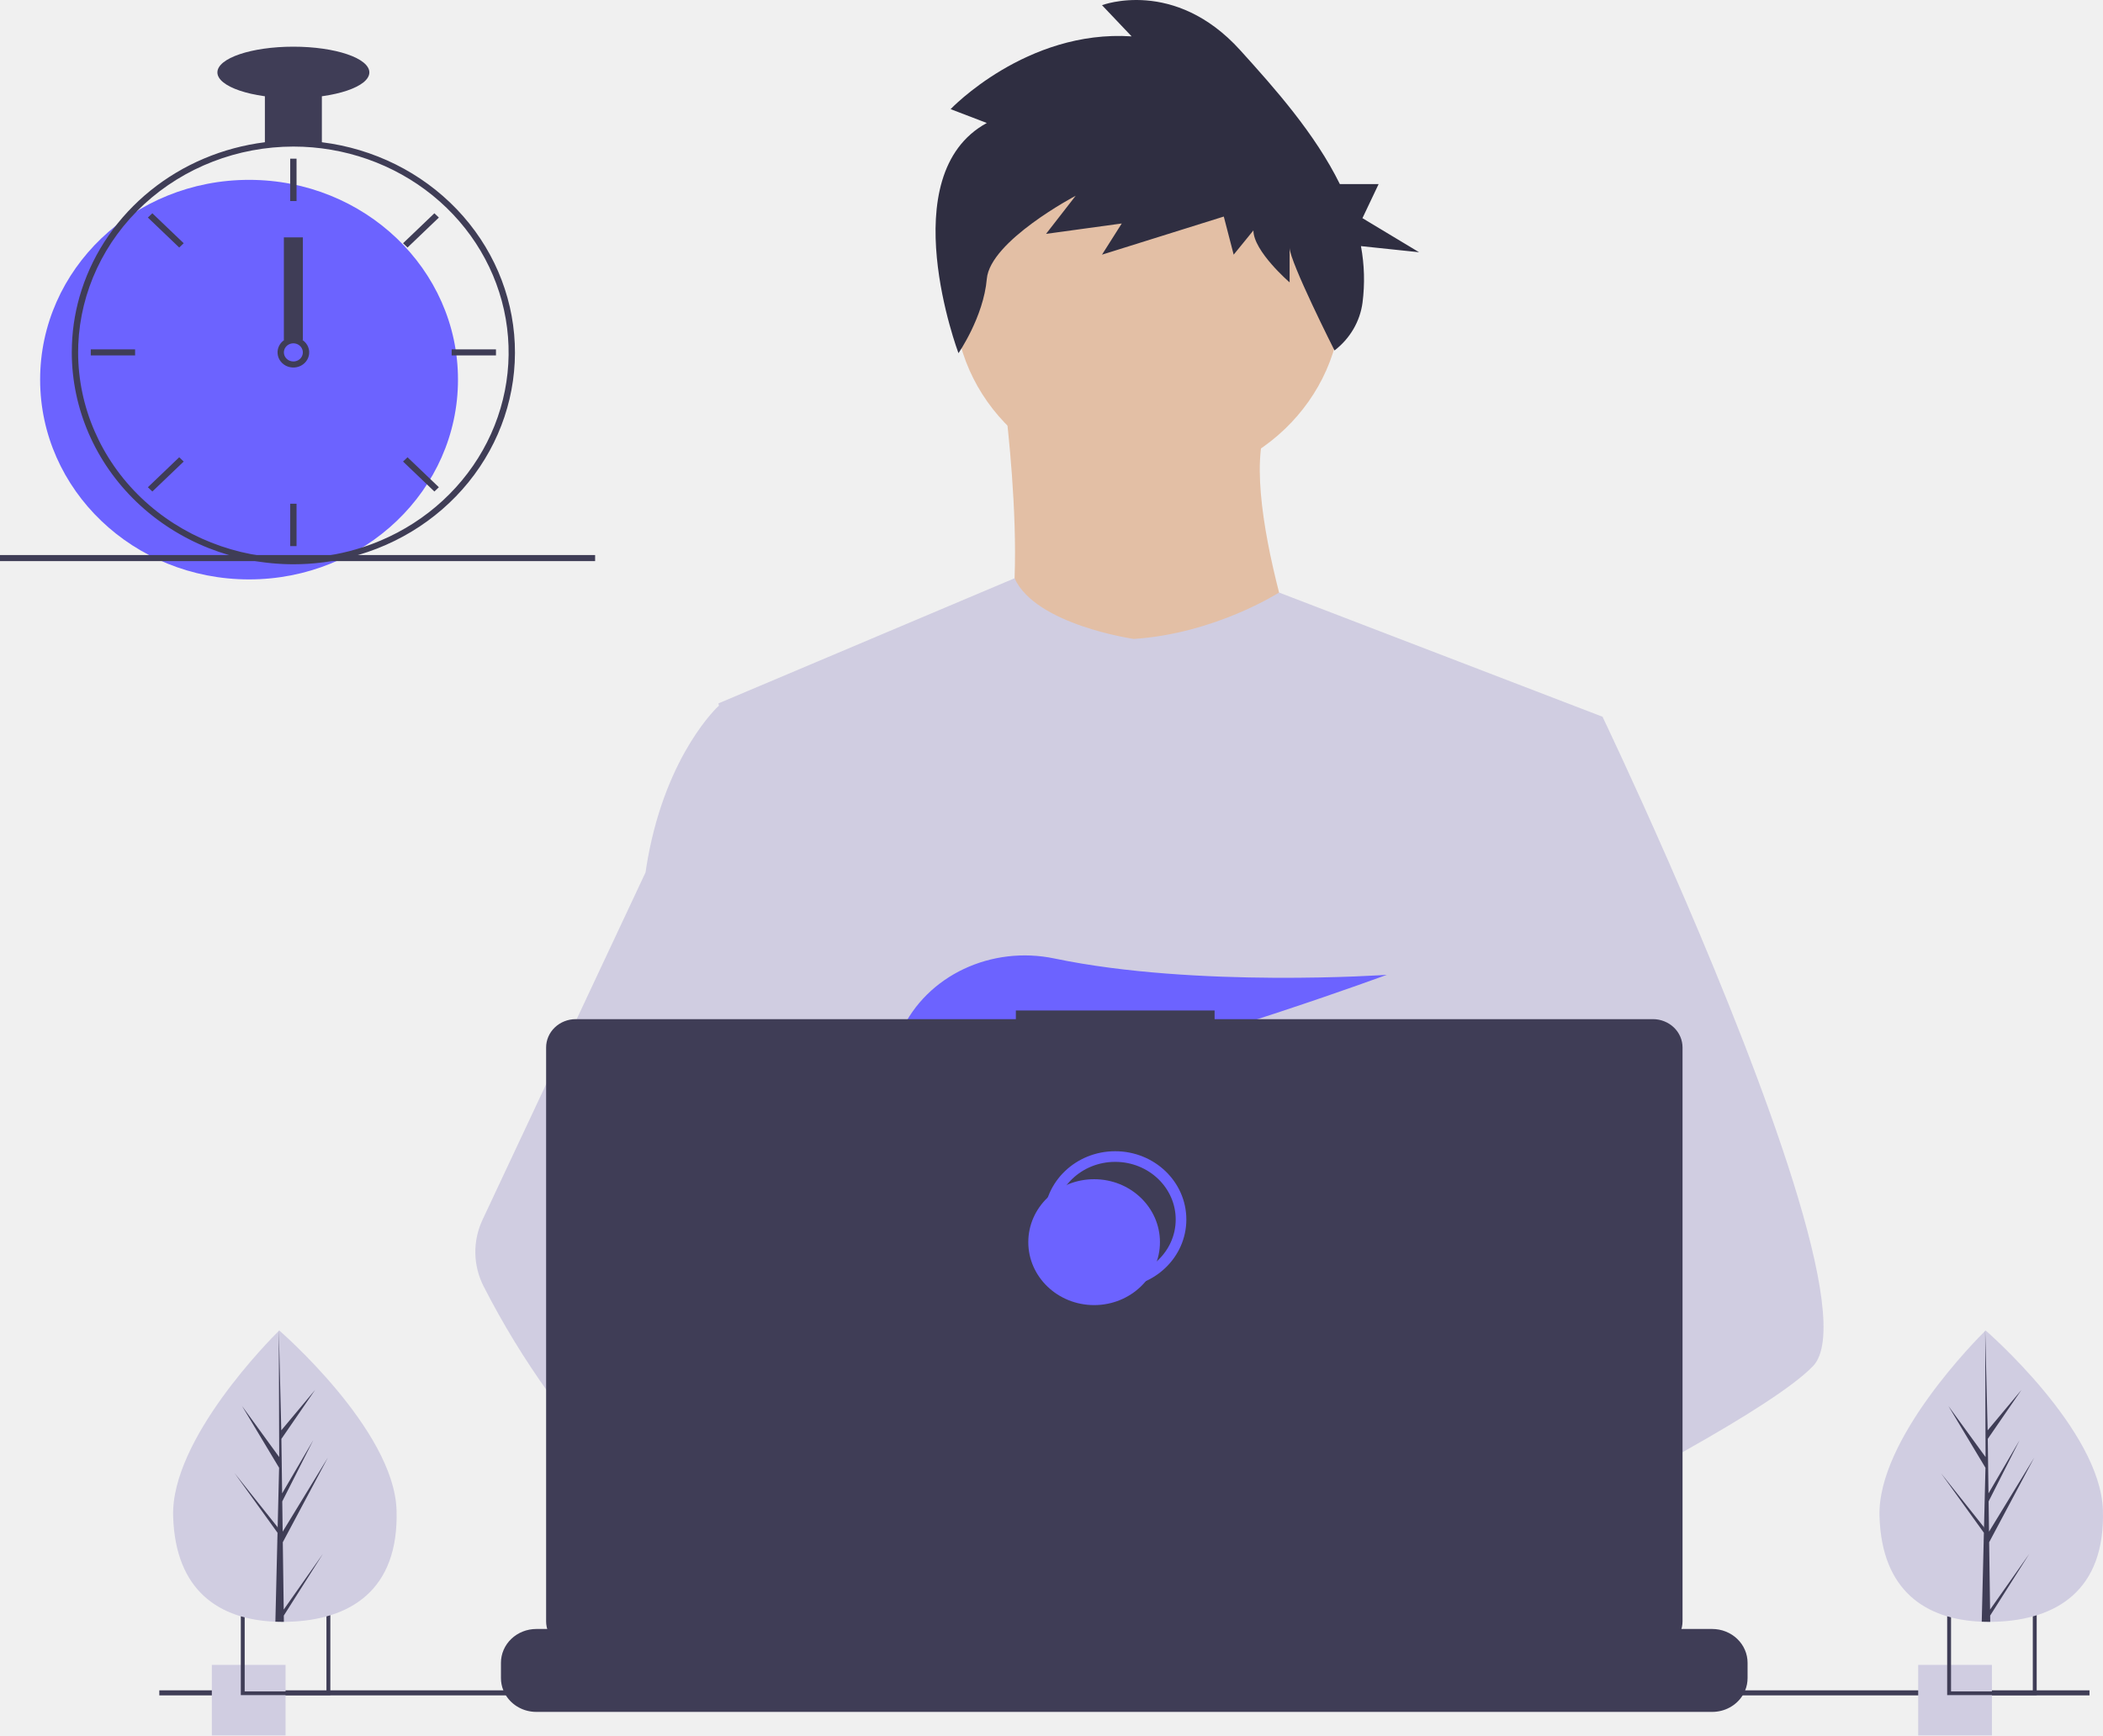
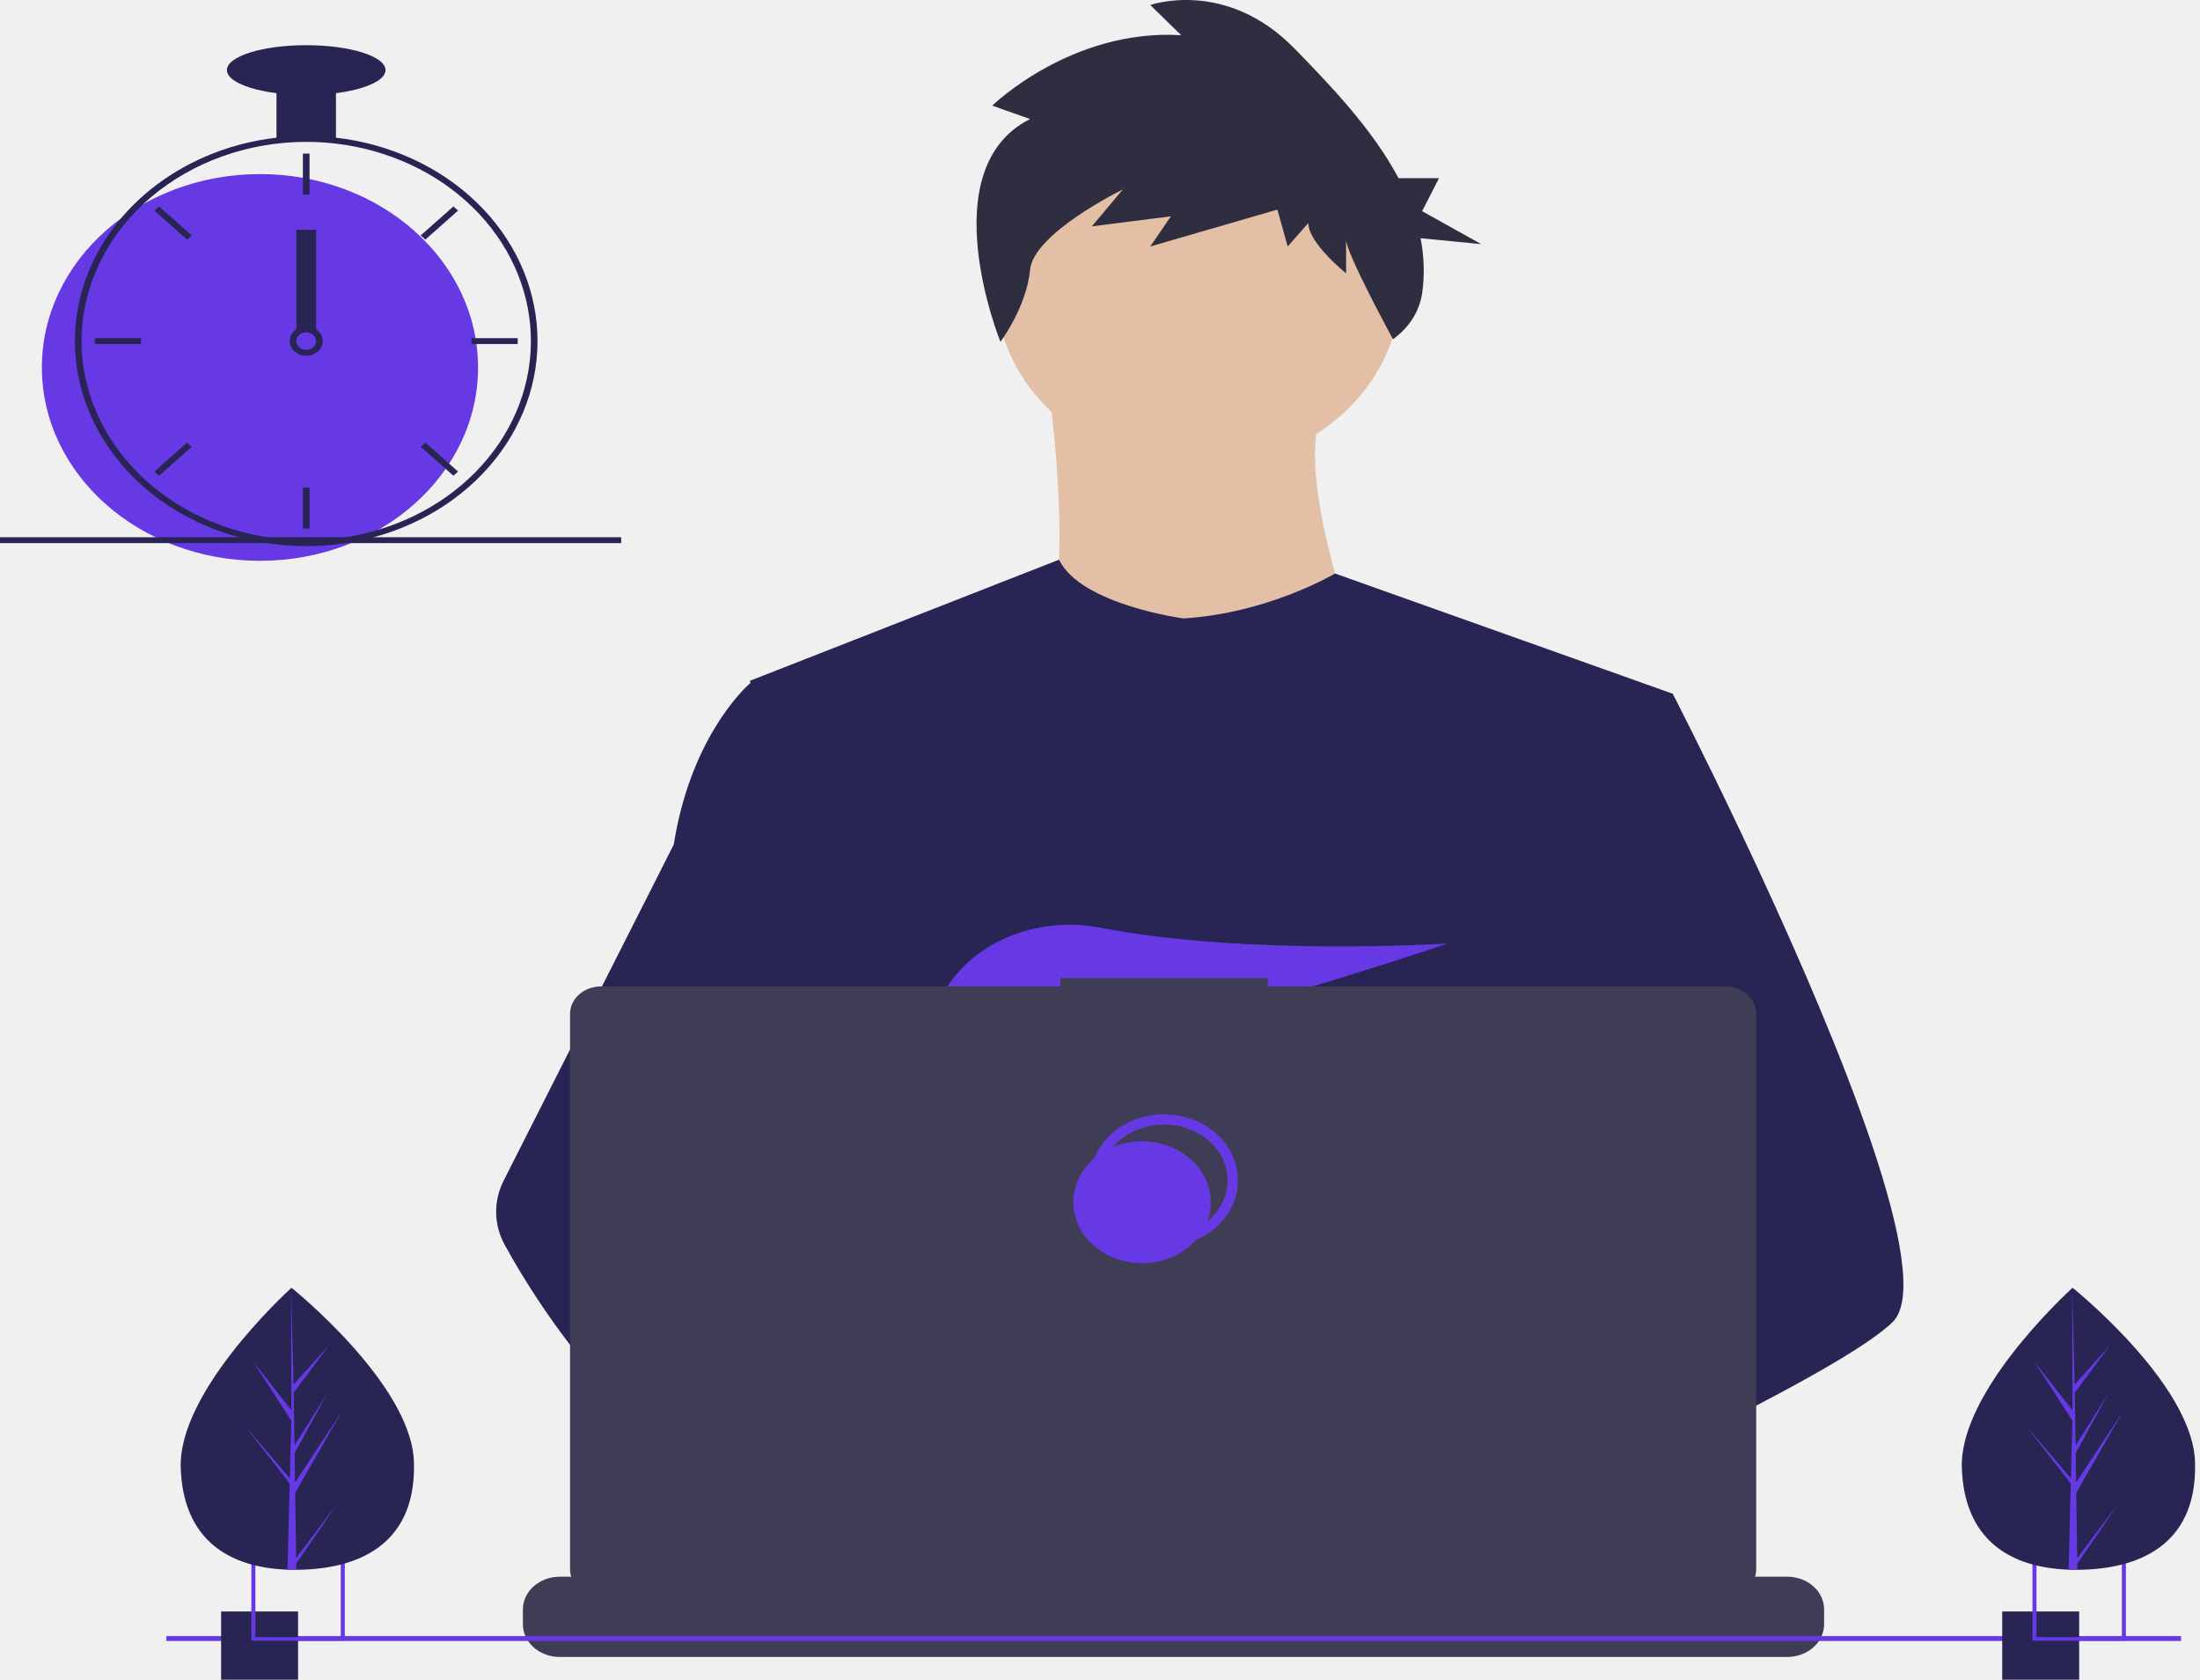
- <svg xmlns="http://www.w3.org/2000/svg" width="395" height="326" viewBox="0 0 395 326" fill="none">
-   <path d="M215.606 90.787C235.693 90.787 251.977 75.215 251.977 56.005C251.977 36.795 235.693 21.223 215.606 21.223C195.519 21.223 179.235 36.795 179.235 56.005C179.235 75.215 195.519 90.787 215.606 90.787Z" fill="#E3BFA5" />
-   <path d="M188.46 73.396C188.46 73.396 195.312 122.797 184.77 128.342C174.228 133.887 247.497 134.391 247.497 134.391C247.497 134.391 231.156 91.544 238.536 78.437L188.46 73.396Z" fill="#E3BFA5" />
-   <path d="M300.998 134.641L294.905 161.176L282.02 217.316L281.635 220.391L277.188 255.984L274.23 279.629L272.247 295.512C260.189 301.439 251.449 305.53 251.449 305.53C251.449 305.53 250.697 301.926 249.486 297.314C241.023 299.741 225.364 303.766 212.094 304.57C216.926 309.721 219.147 314.56 216.135 318.131C207.044 328.896 169.514 306.344 156.387 297.934C156.082 299.948 155.966 301.983 156.041 304.017L145.996 296.629L146.99 279.629L148.667 250.866L150.774 214.795C150.109 213.251 149.552 211.666 149.107 210.051C146.03 199.589 142.296 178.696 139.432 161.176C137.128 147.076 135.397 135.162 135.031 132.626C134.981 132.295 134.956 132.125 134.956 132.125L190.564 108.627C194.516 117.391 212.969 120.026 212.969 120.026C228.257 119.018 240.242 111.308 240.242 111.308L300.998 134.641Z" fill="#D0CDE1" />
-   <path d="M255.668 295.451C255.668 295.451 253.314 296.222 249.486 297.314C241.023 299.741 225.364 303.766 212.094 304.57C200.669 305.27 191.014 303.586 189.248 296.458C188.492 293.393 189.565 290.872 191.904 288.8C198.888 282.609 217.129 280.391 231.596 279.629C235.681 279.416 239.46 279.317 242.606 279.279C247.947 279.213 251.449 279.317 251.449 279.317L251.533 279.629L255.668 295.451Z" fill="#E3BFA5" />
-   <path d="M185.349 23.104L178.549 20.501C178.549 20.501 192.768 5.53 212.551 6.832L206.987 0.974C206.987 0.974 220.588 -4.233 232.952 9.435C239.452 16.621 246.972 25.067 251.66 34.581H258.943L255.904 40.982L266.542 47.382L255.623 46.233C256.273 49.738 256.373 53.316 255.919 56.849C255.451 60.383 253.565 63.605 250.659 65.835C250.659 65.835 242.226 49.14 242.226 46.537V53.046C242.226 53.046 235.425 47.188 235.425 43.282L231.716 47.839L229.861 40.679L206.987 47.839L210.696 41.98L196.477 43.933L202.041 36.773C202.041 36.773 185.967 45.235 185.349 52.395C184.731 59.555 180.026 66.339 180.026 66.339C180.026 66.339 167.421 32.868 185.349 23.104Z" fill="#2F2E41" />
-   <path d="M340.531 256.632C336.827 260.473 327.647 266.257 316.519 272.52C312.379 274.847 307.972 277.245 303.476 279.629C292.748 285.319 281.516 290.957 272.247 295.512C260.189 301.439 251.449 305.53 251.449 305.53C251.449 305.53 250.697 301.926 249.486 297.314C247.863 291.142 245.42 283.162 242.873 279.629C242.784 279.506 242.695 279.393 242.606 279.279C241.864 278.347 241.117 277.803 240.38 277.803L277.188 255.984L293.094 246.552L281.635 220.391L267.261 187.574L275.937 161.176L284.657 134.641H300.998C300.998 134.641 306.409 145.937 313.328 161.687C314.362 164.043 315.43 166.498 316.519 169.033C330.753 202.143 348.499 248.378 340.531 256.632Z" fill="#D0CDE1" />
-   <path d="M216.135 318.131C207.044 328.896 169.514 306.344 156.387 297.934C153.529 296.103 151.827 294.945 151.827 294.945L163.836 279.629L167.639 274.781C167.639 274.781 171.042 276.507 176.072 279.317C176.255 279.421 176.438 279.525 176.626 279.629C180.964 282.065 186.409 285.248 191.904 288.8C199.487 293.705 207.153 299.301 212.094 304.57C216.926 309.721 219.147 314.56 216.135 318.131Z" fill="#E3BFA5" />
-   <path d="M176.072 279.317C174.73 279.312 173.39 279.416 172.066 279.629C160.695 281.497 157.342 291.34 156.387 297.934C156.082 299.948 155.966 301.983 156.041 304.017L145.996 296.629L142.336 293.937C133.527 291 125.678 285.783 118.872 279.629C112.968 274.196 107.672 268.19 103.07 261.707C98.486 255.318 94.399 248.615 90.843 241.652C89.851 239.709 89.317 237.581 89.281 235.419C89.244 233.257 89.705 231.114 90.63 229.141L103.07 202.63L121.251 163.882C121.385 162.96 121.531 162.058 121.691 161.176C125.297 141.405 134.956 132.626 134.956 132.626H142.336L147.272 161.176L153.405 196.647L149.107 210.051L139.175 241.009L148.667 250.866L176.072 279.317Z" fill="#D0CDE1" />
-   <path d="M184.424 196.675L190.733 203.713C193.077 203.286 195.524 202.784 198.045 202.22L196.233 196.675L200.664 201.618C227.371 195.336 260.474 183.123 260.474 183.123C260.474 183.123 224.736 185.629 198.051 180.054C186.245 177.587 174.098 183.184 169.253 193.772C166.437 199.926 166.879 205.258 176.867 205.258C180.241 205.202 183.607 204.9 186.933 204.352L184.424 196.675Z" fill="#6C63FF" />
-   <path d="M328.241 312.36V315.231C328.242 316.019 328.09 316.801 327.791 317.535C327.658 317.862 327.497 318.179 327.311 318.481C326.721 319.427 325.885 320.211 324.883 320.755C323.882 321.299 322.75 321.584 321.598 321.584H100.735C99.583 321.584 98.451 321.299 97.45 320.755C96.448 320.211 95.612 319.427 95.022 318.481C94.836 318.179 94.675 317.862 94.543 317.535C94.244 316.801 94.091 316.019 94.093 315.231V312.36C94.092 311.526 94.264 310.7 94.598 309.929C94.931 309.158 95.421 308.458 96.038 307.868C96.654 307.278 97.387 306.81 98.193 306.491C98.999 306.172 99.863 306.008 100.735 306.008H113.466V304.669C113.466 304.635 113.473 304.6 113.487 304.568C113.501 304.536 113.521 304.507 113.547 304.482C113.573 304.457 113.603 304.438 113.637 304.425C113.671 304.411 113.707 304.405 113.743 304.405H120.385C120.422 304.405 120.458 304.411 120.492 304.425C120.525 304.438 120.556 304.457 120.581 304.482C120.607 304.507 120.628 304.536 120.642 304.568C120.655 304.6 120.663 304.635 120.662 304.669V306.008H124.812V304.669C124.812 304.635 124.819 304.6 124.833 304.568C124.847 304.536 124.867 304.507 124.893 304.482C124.919 304.457 124.949 304.438 124.983 304.425C125.017 304.411 125.053 304.405 125.089 304.405H131.732C131.768 304.405 131.804 304.411 131.838 304.425C131.871 304.438 131.902 304.457 131.928 304.482C131.953 304.507 131.974 304.536 131.988 304.568C132.001 304.6 132.009 304.635 132.009 304.669V306.008H136.163V304.669C136.163 304.635 136.17 304.6 136.184 304.568C136.198 304.536 136.218 304.507 136.244 304.482C136.27 304.457 136.3 304.438 136.334 304.425C136.368 304.411 136.404 304.405 136.44 304.405H143.083C143.119 304.405 143.155 304.411 143.189 304.425C143.222 304.438 143.253 304.457 143.279 304.482C143.304 304.507 143.325 304.536 143.339 304.568C143.353 304.6 143.36 304.635 143.36 304.669V306.008H147.509V304.669C147.509 304.635 147.516 304.6 147.53 304.568C147.544 304.536 147.565 304.507 147.59 304.482C147.616 304.457 147.647 304.438 147.68 304.425C147.714 304.411 147.75 304.405 147.786 304.405H154.429C154.465 304.405 154.501 304.411 154.535 304.425C154.568 304.438 154.599 304.457 154.625 304.482C154.65 304.507 154.671 304.536 154.685 304.568C154.699 304.6 154.706 304.635 154.706 304.669V306.008H158.855V304.669C158.855 304.635 158.862 304.6 158.876 304.568C158.89 304.536 158.911 304.507 158.936 304.482C158.962 304.457 158.993 304.438 159.026 304.425C159.06 304.411 159.096 304.405 159.132 304.405H165.775C165.811 304.405 165.847 304.411 165.881 304.425C165.914 304.438 165.945 304.457 165.971 304.482C165.996 304.507 166.017 304.536 166.031 304.568C166.045 304.6 166.052 304.635 166.052 304.669V306.008H170.206V304.669C170.206 304.635 170.213 304.6 170.227 304.568C170.241 304.536 170.262 304.507 170.287 304.482C170.313 304.457 170.344 304.438 170.377 304.425C170.411 304.411 170.447 304.405 170.483 304.405H177.126C177.162 304.405 177.198 304.411 177.232 304.425C177.266 304.438 177.296 304.457 177.322 304.482C177.348 304.507 177.368 304.536 177.382 304.568C177.396 304.6 177.403 304.635 177.403 304.669V306.008H181.552V304.669C181.552 304.635 181.56 304.6 181.573 304.568C181.587 304.536 181.608 304.507 181.633 304.482C181.659 304.457 181.69 304.438 181.723 304.425C181.757 304.411 181.793 304.405 181.829 304.405H233.861C233.898 304.405 233.934 304.411 233.967 304.425C234.001 304.438 234.032 304.457 234.057 304.482C234.083 304.507 234.103 304.536 234.117 304.568C234.131 304.6 234.138 304.635 234.138 304.669V306.008H238.293V304.669C238.293 304.635 238.3 304.6 238.314 304.568C238.328 304.536 238.348 304.507 238.374 304.482C238.4 304.457 238.43 304.438 238.464 304.425C238.497 304.411 238.533 304.405 238.57 304.405H245.212C245.286 304.405 245.356 304.433 245.407 304.483C245.459 304.532 245.489 304.599 245.489 304.669V306.008H249.639V304.669C249.639 304.635 249.646 304.6 249.66 304.568C249.674 304.536 249.694 304.507 249.72 304.482C249.746 304.457 249.776 304.438 249.81 304.425C249.844 304.411 249.88 304.405 249.916 304.405H256.558C256.595 304.405 256.631 304.411 256.664 304.425C256.698 304.438 256.729 304.457 256.754 304.482C256.78 304.507 256.801 304.536 256.814 304.568C256.828 304.6 256.835 304.635 256.835 304.669V306.008H260.985V304.669C260.985 304.635 260.992 304.6 261.006 304.568C261.02 304.536 261.04 304.507 261.066 304.482C261.092 304.457 261.122 304.438 261.156 304.425C261.19 304.411 261.226 304.405 261.262 304.405H267.905C267.941 304.405 267.977 304.411 268.011 304.425C268.044 304.438 268.075 304.457 268.101 304.482C268.126 304.507 268.147 304.536 268.161 304.568C268.174 304.6 268.182 304.635 268.182 304.669V306.008H272.336V304.669C272.336 304.635 272.343 304.6 272.357 304.568C272.371 304.536 272.391 304.507 272.417 304.482C272.443 304.457 272.473 304.438 272.507 304.425C272.541 304.411 272.577 304.405 272.613 304.405H279.256C279.328 304.405 279.398 304.434 279.449 304.483C279.5 304.533 279.528 304.6 279.528 304.669V306.008H283.682V304.669C283.682 304.635 283.689 304.6 283.703 304.568C283.717 304.536 283.737 304.507 283.763 304.482C283.789 304.457 283.82 304.438 283.853 304.425C283.887 304.411 283.923 304.405 283.959 304.405H290.602C290.638 304.405 290.674 304.411 290.708 304.425C290.741 304.438 290.772 304.457 290.798 304.482C290.823 304.507 290.844 304.536 290.858 304.568C290.872 304.6 290.879 304.635 290.879 304.669V306.008H295.028V304.669C295.028 304.635 295.035 304.6 295.049 304.568C295.063 304.536 295.084 304.507 295.109 304.482C295.135 304.457 295.166 304.438 295.199 304.425C295.233 304.411 295.269 304.405 295.305 304.405H301.948C301.984 304.405 302.02 304.411 302.054 304.425C302.087 304.438 302.118 304.457 302.144 304.482C302.169 304.507 302.19 304.536 302.204 304.568C302.218 304.6 302.225 304.635 302.225 304.669V306.008H321.598C322.471 306.008 323.334 306.172 324.14 306.491C324.946 306.81 325.679 307.278 326.296 307.868C326.912 308.458 327.402 309.158 327.735 309.929C328.069 310.7 328.241 311.526 328.241 312.36Z" fill="#3F3D56" />
-   <path d="M392.464 317.535H29.923V318.481H392.464V317.535Z" fill="#3F3D56" />
-   <path d="M310.457 191.449H228.134V189.826H190.806V191.449H108.144C106.668 191.449 105.251 192.01 104.207 193.008C103.163 194.007 102.576 195.361 102.576 196.774V304.575C102.576 305.988 103.163 307.342 104.207 308.341C105.251 309.339 106.668 309.901 108.144 309.901H310.457C311.934 309.901 313.35 309.339 314.394 308.341C315.439 307.342 316.025 305.988 316.025 304.575V196.774C316.025 196.075 315.881 195.382 315.602 194.736C315.322 194.09 314.912 193.503 314.394 193.008C313.877 192.514 313.263 192.122 312.588 191.854C311.912 191.586 311.188 191.449 310.457 191.449Z" fill="#3F3D56" />
-   <path d="M209.463 240.91C216.292 240.91 221.828 235.615 221.828 229.085C221.828 222.554 216.292 217.26 209.463 217.26C202.634 217.26 197.098 222.554 197.098 229.085C197.098 235.615 202.634 240.91 209.463 240.91Z" stroke="#6C63FF" stroke-width="2" stroke-miterlimit="10" />
-   <path d="M205.506 245.167C212.335 245.167 217.871 239.872 217.871 233.342C217.871 226.811 212.335 221.517 205.506 221.517C198.677 221.517 193.141 226.811 193.141 233.342C193.141 239.872 198.677 245.167 205.506 245.167Z" fill="#6C63FF" />
-   <path d="M53.637 312.756H39.788V326H53.637V312.756Z" fill="#D0CDE1" />
-   <path d="M45.231 302.35V318.432H62.047V302.35H45.231ZM61.315 317.732H45.958V303.05H61.315V317.732Z" fill="#3F3D56" />
-   <path d="M374.137 312.756H360.289V326H374.137V312.756Z" fill="#D0CDE1" />
-   <path d="M365.731 302.35V318.432H382.547V302.35H365.731ZM381.815 317.732H366.458V303.05H381.815V317.732Z" fill="#3F3D56" />
-   <path d="M46.779 108.843C68.452 108.843 86.021 92.041 86.021 71.315C86.021 50.589 68.452 33.787 46.779 33.787C25.107 33.787 7.538 50.589 7.538 71.315C7.538 92.041 25.107 108.843 46.779 108.843Z" fill="#6C63FF" />
-   <path d="M60.454 26.72C56.901 26.287 53.305 26.287 49.752 26.72C41.836 27.713 34.385 30.858 28.282 35.781C22.179 40.703 17.68 47.196 15.32 54.49C14.247 57.814 13.639 61.26 13.513 64.736C13.495 65.22 13.483 65.709 13.483 66.198C13.494 76.751 17.883 86.868 25.686 94.33C33.489 101.792 44.068 105.989 55.103 106C55.989 106 56.875 105.971 57.749 105.92C59.801 105.797 61.84 105.527 63.849 105.113C73.445 103.139 82.004 97.986 88.012 90.564C94.021 83.141 97.094 73.927 96.688 64.548C96.281 55.17 92.422 46.23 85.793 39.308C79.163 32.386 70.188 27.927 60.454 26.72H60.454ZM68.13 102.804H68.124C64.772 103.898 61.283 104.562 57.749 104.777C56.875 104.834 55.989 104.863 55.103 104.863C44.384 104.85 34.108 100.772 26.529 93.524C18.949 86.276 14.685 76.448 14.672 66.198C14.672 65.709 14.684 65.22 14.702 64.736C15.111 54.746 19.544 45.295 27.075 38.361C34.605 31.426 44.649 27.546 55.103 27.533C64.682 27.533 73.949 30.786 81.254 36.711C88.559 42.636 93.427 50.849 94.991 59.886C96.555 68.923 94.714 78.198 89.794 86.058C84.875 93.918 77.198 99.853 68.13 102.804H68.13Z" fill="#3F3D56" />
-   <path d="M55.698 29.807H54.509V37.767H55.698V29.807Z" fill="#3F3D56" />
-   <path d="M28.616 40.064L27.776 40.868L33.661 46.497L34.502 45.693L28.616 40.064Z" fill="#3F3D56" />
-   <path d="M17.051 65.629V66.766H25.375V65.629H17.051Z" fill="#3F3D56" />
-   <path d="M27.776 91.528L28.616 92.332L34.502 86.703L33.661 85.899L27.776 91.528Z" fill="#3F3D56" />
-   <path d="M75.704 45.693L76.545 46.497L82.431 40.868L81.59 40.064L75.704 45.693Z" fill="#3F3D56" />
-   <path d="M84.832 65.629V66.766H93.156V65.629H84.832Z" fill="#3F3D56" />
-   <path d="M76.545 85.899L75.704 86.703L81.59 92.332L82.431 91.528L76.545 85.899Z" fill="#3F3D56" />
-   <path d="M55.698 94.628H54.509V102.588H55.698V94.628Z" fill="#3F3D56" />
-   <path d="M56.887 63.923C56.372 63.554 55.746 63.355 55.103 63.355C54.46 63.355 53.834 63.554 53.319 63.923C52.967 64.179 52.677 64.505 52.469 64.879C52.206 65.359 52.092 65.902 52.141 66.443C52.19 66.984 52.4 67.5 52.746 67.93C53.092 68.361 53.559 68.688 54.093 68.872C54.627 69.056 55.205 69.091 55.759 68.971C56.312 68.851 56.819 68.582 57.218 68.196C57.617 67.81 57.892 67.323 58.01 66.792C58.129 66.261 58.086 65.709 57.887 65.201C57.688 64.692 57.341 64.249 56.887 63.923H56.887ZM55.103 67.903C54.63 67.902 54.178 67.722 53.843 67.402C53.509 67.083 53.321 66.65 53.319 66.198C53.322 65.853 53.431 65.516 53.635 65.231C53.809 64.99 54.045 64.796 54.321 64.667C54.596 64.539 54.902 64.481 55.208 64.498C55.514 64.516 55.81 64.609 56.068 64.768C56.325 64.927 56.536 65.147 56.678 65.406C56.821 65.666 56.891 65.957 56.882 66.25C56.873 66.543 56.785 66.829 56.627 67.08C56.468 67.331 56.245 67.538 55.978 67.683C55.711 67.827 55.41 67.903 55.103 67.903V67.903Z" fill="#3F3D56" />
-   <path d="M60.454 16.729H49.752V26.964H60.454V16.729Z" fill="#3F3D56" />
-   <path d="M55.103 18.435C62.984 18.435 69.373 16.271 69.373 13.602C69.373 10.933 62.984 8.769 55.103 8.769C47.222 8.769 40.834 10.933 40.834 13.602C40.834 16.271 47.222 18.435 55.103 18.435Z" fill="#3F3D56" />
-   <path d="M56.887 44.591H53.319V63.923H56.887V44.591Z" fill="#3F3D56" />
-   <path d="M111.779 104.267H0V105.405H111.779V104.267Z" fill="#3F3D56" />
-   <path d="M74.483 283.682C74.945 298.794 65.712 304.332 54.124 304.656C53.855 304.663 53.587 304.668 53.32 304.67C52.783 304.674 52.251 304.665 51.724 304.644C41.244 304.228 32.949 298.908 32.52 284.854C32.075 270.309 50.953 251.411 52.369 250.014L52.372 250.012C52.425 249.959 52.453 249.932 52.453 249.932C52.453 249.932 74.022 268.571 74.483 283.682Z" fill="#D0CDE1" />
-   <path d="M53.29 302.366L60.651 291.897L53.305 303.492L53.32 304.67C52.783 304.674 52.251 304.665 51.724 304.644L52.089 289.502L52.079 289.386L52.092 289.363L52.127 287.932L44.066 276.74L52.118 286.861L52.146 287.164L52.422 275.724L45.46 264.12L52.442 273.714L52.369 250.014L52.369 249.935L52.372 250.012L52.834 268.692L59.179 261.104L52.855 270.301L52.993 280.534L58.832 270.547L53.015 282.038L53.092 287.728L61.583 273.816L53.117 289.713L53.29 302.366Z" fill="#3F3D56" />
-   <path d="M394.983 283.682C395.445 298.794 386.212 304.332 374.624 304.656C374.355 304.663 374.087 304.668 373.82 304.67C373.283 304.674 372.751 304.665 372.224 304.644C361.744 304.228 353.449 298.908 353.02 284.854C352.575 270.309 371.453 251.411 372.869 250.014L372.872 250.012C372.925 249.959 372.953 249.932 372.953 249.932C372.953 249.932 394.522 268.571 394.983 283.682Z" fill="#D0CDE1" />
-   <path d="M373.79 302.366L381.151 291.897L373.805 303.492L373.82 304.67C373.283 304.674 372.751 304.665 372.224 304.644L372.589 289.502L372.579 289.386L372.592 289.363L372.627 287.932L364.566 276.74L372.618 286.861L372.646 287.164L372.922 275.724L365.96 264.12L372.942 273.714L372.869 250.014L372.869 249.935L372.872 250.012L373.334 268.692L379.679 261.104L373.355 270.301L373.493 280.534L379.332 270.547L373.515 282.038L373.592 287.728L382.083 273.816L373.617 289.713L373.79 302.366Z" fill="#3F3D56" />
+ <svg xmlns="http://www.w3.org/2000/svg" width="427" height="326" viewBox="0 0 427 326" fill="none">
+   <g clip-path="url(#clip0)">
+     <path d="M232.555 90.787C254.221 90.787 271.785 75.215 271.785 56.005C271.785 36.795 254.221 21.223 232.555 21.223C210.889 21.223 193.325 36.795 193.325 56.005C193.325 75.215 210.889 90.787 232.555 90.787Z" fill="#E3BFA5" />
+     <path d="M203.275 73.396C203.275 73.396 210.666 122.797 199.295 128.342C187.924 133.887 266.953 134.391 266.953 134.391C266.953 134.391 249.327 91.544 257.287 78.437L203.275 73.396Z" fill="#E3BFA5" />
+     <path d="M324.66 134.641L318.087 161.176L304.19 217.316L303.774 220.391L298.978 255.984L295.788 279.629L293.649 295.512C280.642 301.439 271.216 305.53 271.216 305.53C271.216 305.53 270.405 301.926 269.098 297.314C259.97 299.741 243.08 303.766 228.767 304.57C233.979 309.721 236.374 314.56 233.125 318.131C223.32 328.896 182.84 306.344 168.681 297.934C168.351 299.948 168.226 301.983 168.308 304.017L157.473 296.629L158.545 279.629L160.353 250.866L162.626 214.795C161.909 213.251 161.309 211.666 160.828 210.051C157.51 199.589 153.482 178.696 150.393 161.176C147.907 147.076 146.04 135.162 145.645 132.626C145.592 132.295 145.565 132.125 145.565 132.125L205.544 108.627C209.807 117.391 229.711 120.026 229.711 120.026C246.201 119.018 259.127 111.308 259.127 111.308L324.66 134.641Z" fill="#282454" />
+     <path d="M275.766 295.451C275.766 295.451 273.227 296.222 269.098 297.314C259.97 299.741 243.08 303.766 228.767 304.57C216.443 305.27 206.03 303.586 204.125 296.458C203.309 293.393 204.467 290.872 206.99 288.8C214.523 282.609 234.198 280.391 249.802 279.629C254.208 279.416 258.284 279.317 261.677 279.279C267.439 279.213 271.216 279.317 271.216 279.317L271.306 279.629L275.766 295.451Z" fill="#E3BFA5" />
+     <path d="M199.919 23.104L192.584 20.501C192.584 20.501 207.921 5.53 229.26 6.832L223.258 0.974C223.258 0.974 237.928 -4.233 251.265 9.435C258.275 16.621 266.387 25.067 271.443 34.581H279.299L276.02 40.982L287.495 47.382L275.717 46.233C276.419 49.738 276.527 53.316 276.037 56.849C275.532 60.383 273.498 63.605 270.364 65.835C270.364 65.835 261.267 49.14 261.267 46.537V53.046C261.267 53.046 253.932 47.188 253.932 43.282L249.931 47.839L247.931 40.679L223.258 47.839L227.259 41.98L211.922 43.933L217.924 36.773C217.924 36.773 200.586 45.235 199.919 52.395C199.253 59.555 194.178 66.339 194.178 66.339C194.178 66.339 180.582 32.868 199.919 23.104Z" fill="#2F2E41" />
+     <path d="M367.301 256.632C363.305 260.473 353.404 266.257 341.4 272.52C336.935 274.847 332.182 277.245 327.332 279.629C315.761 285.319 303.646 290.957 293.649 295.512C280.642 301.439 271.216 305.53 271.216 305.53C271.216 305.53 270.405 301.926 269.098 297.314C267.348 291.142 264.713 283.162 261.965 279.629C261.869 279.506 261.773 279.393 261.677 279.279C260.877 278.347 260.071 277.803 259.276 277.803L298.978 255.984L316.135 246.552L303.774 220.391L288.271 187.574L297.628 161.176L307.034 134.641H324.66C324.66 134.641 330.496 145.937 337.959 161.687C339.074 164.043 340.227 166.498 341.4 169.033C356.754 202.143 375.895 248.378 367.301 256.632Z" fill="#282454" />
+     <path d="M233.125 318.131C223.32 328.896 182.84 306.344 168.681 297.934C165.597 296.103 163.762 294.945 163.762 294.945L176.715 279.629L180.818 274.781C180.818 274.781 184.488 276.507 189.913 279.317C190.111 279.421 190.308 279.525 190.511 279.629C195.19 282.065 201.063 285.248 206.99 288.8C215.168 293.705 223.437 299.301 228.767 304.57C233.979 309.721 236.374 314.56 233.125 318.131Z" fill="#E3BFA5" />
+     <path d="M189.913 279.317C188.466 279.312 187.02 279.416 185.592 279.629C173.328 281.497 169.711 291.34 168.681 297.934C168.351 299.948 168.226 301.983 168.308 304.017L157.473 296.629L153.525 293.937C144.024 291 135.557 285.783 128.217 279.629C121.848 274.196 116.136 268.19 111.172 261.707C106.228 255.318 101.82 248.615 97.984 241.652C96.914 239.709 96.339 237.581 96.299 235.419C96.26 233.257 96.757 231.114 97.755 229.141L111.172 202.63L130.783 163.882C130.927 162.96 131.085 162.058 131.257 161.176C135.146 141.405 145.565 132.626 145.565 132.626H153.525L158.849 161.176L165.464 196.647L160.828 210.051L150.116 241.009L160.353 250.866L189.913 279.317Z" fill="#282454" />
+     <path d="M198.922 196.675L205.726 203.713C208.255 203.286 210.895 202.784 213.614 202.22L211.659 196.675L216.438 201.618C245.244 195.336 280.95 183.123 280.95 183.123C280.95 183.123 242.402 185.629 213.62 180.054C200.886 177.587 187.784 183.184 182.558 193.772C179.52 199.926 179.997 205.258 190.77 205.258C194.41 205.202 198.04 204.9 201.628 204.352L198.922 196.675Z" fill="#6639E4" />
+     <path d="M354.044 312.36V315.231C354.046 316.019 353.881 316.801 353.558 317.535C353.415 317.862 353.242 318.179 353.041 318.481C352.405 319.427 351.503 320.211 350.423 320.755C349.342 321.299 348.121 321.584 346.879 321.584H108.654C107.412 321.584 106.191 321.299 105.11 320.755C104.03 320.211 103.128 319.427 102.492 318.481C102.291 318.179 102.118 317.862 101.975 317.535C101.652 316.801 101.487 316.019 101.489 315.231V312.36C101.489 311.526 101.674 310.7 102.034 309.929C102.394 309.158 102.922 308.458 103.587 307.868C104.253 307.278 105.042 306.81 105.912 306.491C106.781 306.172 107.713 306.008 108.654 306.008H122.386V304.669C122.386 304.635 122.393 304.6 122.408 304.568C122.423 304.536 122.445 304.507 122.473 304.482C122.501 304.457 122.534 304.438 122.57 304.425C122.606 304.411 122.645 304.405 122.684 304.405H129.849C129.888 304.405 129.927 304.411 129.963 304.425C130 304.438 130.033 304.457 130.06 304.482C130.088 304.507 130.11 304.536 130.125 304.568C130.14 304.6 130.148 304.635 130.148 304.669V306.008H134.624V304.669C134.624 304.635 134.631 304.6 134.646 304.568C134.661 304.536 134.683 304.507 134.711 304.482C134.739 304.457 134.772 304.438 134.808 304.425C134.844 304.411 134.883 304.405 134.922 304.405H142.087C142.126 304.405 142.165 304.411 142.201 304.425C142.238 304.438 142.271 304.457 142.298 304.482C142.326 304.507 142.348 304.536 142.363 304.568C142.378 304.6 142.386 304.635 142.386 304.669V306.008H146.867V304.669C146.867 304.635 146.875 304.6 146.89 304.568C146.905 304.536 146.927 304.507 146.954 304.482C146.982 304.457 147.015 304.438 147.051 304.425C147.088 304.411 147.127 304.405 147.166 304.405H154.33C154.37 304.405 154.409 304.411 154.445 304.425C154.481 304.438 154.514 304.457 154.542 304.482C154.57 304.507 154.592 304.536 154.607 304.568C154.622 304.6 154.629 304.635 154.629 304.669V306.008H159.105V304.669C159.105 304.635 159.113 304.6 159.128 304.568C159.143 304.536 159.165 304.507 159.192 304.482C159.22 304.457 159.253 304.438 159.289 304.425C159.326 304.411 159.365 304.405 159.404 304.405H166.568C166.608 304.405 166.647 304.411 166.683 304.425C166.719 304.438 166.752 304.457 166.78 304.482C166.808 304.507 166.83 304.536 166.845 304.568C166.86 304.6 166.867 304.635 166.867 304.669V306.008H171.343V304.669C171.343 304.635 171.351 304.6 171.366 304.568C171.381 304.536 171.403 304.507 171.43 304.482C171.458 304.457 171.491 304.438 171.527 304.425C171.564 304.411 171.603 304.405 171.642 304.405H178.806C178.846 304.405 178.885 304.411 178.921 304.425C178.957 304.438 178.99 304.457 179.018 304.482C179.046 304.507 179.068 304.536 179.083 304.568C179.098 304.6 179.105 304.635 179.105 304.669V306.008H183.586V304.669C183.586 304.635 183.594 304.6 183.609 304.568C183.624 304.536 183.646 304.507 183.674 304.482C183.702 304.457 183.734 304.438 183.771 304.425C183.807 304.411 183.846 304.405 183.885 304.405H191.05C191.089 304.405 191.128 304.411 191.164 304.425C191.2 304.438 191.233 304.457 191.261 304.482C191.289 304.507 191.311 304.536 191.326 304.568C191.341 304.6 191.349 304.635 191.349 304.669V306.008H195.824V304.669C195.824 304.635 195.832 304.6 195.847 304.568C195.862 304.536 195.884 304.507 195.912 304.482C195.94 304.457 195.972 304.438 196.009 304.425C196.045 304.411 196.084 304.405 196.123 304.405H252.245C252.284 304.405 252.323 304.411 252.36 304.425C252.396 304.438 252.429 304.457 252.457 304.482C252.484 304.507 252.506 304.536 252.521 304.568C252.536 304.6 252.544 304.635 252.544 304.669V306.008H257.025V304.669C257.025 304.635 257.033 304.6 257.048 304.568C257.063 304.536 257.085 304.507 257.113 304.482C257.14 304.457 257.173 304.438 257.21 304.425C257.246 304.411 257.285 304.405 257.324 304.405H264.489C264.568 304.405 264.643 304.433 264.699 304.483C264.755 304.532 264.787 304.599 264.787 304.669V306.008H269.263V304.669C269.263 304.635 269.271 304.6 269.286 304.568C269.301 304.536 269.323 304.507 269.351 304.482C269.378 304.457 269.411 304.438 269.448 304.425C269.484 304.411 269.523 304.405 269.562 304.405H276.727C276.766 304.405 276.805 304.411 276.841 304.425C276.877 304.438 276.91 304.457 276.938 304.482C276.966 304.507 276.988 304.536 277.003 304.568C277.018 304.6 277.025 304.635 277.025 304.669V306.008H281.501V304.669C281.501 304.635 281.509 304.6 281.524 304.568C281.539 304.536 281.561 304.507 281.589 304.482C281.616 304.457 281.649 304.438 281.686 304.425C281.722 304.411 281.761 304.405 281.8 304.405H288.965C289.004 304.405 289.043 304.411 289.079 304.425C289.115 304.438 289.148 304.457 289.176 304.482C289.204 304.507 289.226 304.536 289.241 304.568C289.256 304.6 289.263 304.635 289.263 304.669V306.008H293.745V304.669C293.745 304.635 293.752 304.6 293.767 304.568C293.782 304.536 293.804 304.507 293.832 304.482C293.86 304.457 293.893 304.438 293.929 304.425C293.965 304.411 294.004 304.405 294.043 304.405H301.208C301.286 304.405 301.361 304.434 301.416 304.483C301.471 304.533 301.502 304.6 301.501 304.669V306.008H305.983V304.669C305.983 304.635 305.99 304.6 306.005 304.568C306.02 304.536 306.042 304.507 306.07 304.482C306.098 304.457 306.131 304.438 306.167 304.425C306.203 304.411 306.242 304.405 306.281 304.405H313.446C313.485 304.405 313.524 304.411 313.56 304.425C313.597 304.438 313.63 304.457 313.657 304.482C313.685 304.507 313.707 304.536 313.722 304.568C313.737 304.6 313.745 304.635 313.745 304.669V306.008H318.221V304.669C318.221 304.635 318.228 304.6 318.243 304.568C318.258 304.536 318.28 304.507 318.308 304.482C318.336 304.457 318.369 304.438 318.405 304.425C318.441 304.411 318.48 304.405 318.519 304.405H325.684C325.723 304.405 325.762 304.411 325.798 304.425C325.835 304.438 325.868 304.457 325.895 304.482C325.923 304.507 325.945 304.536 325.96 304.568C325.975 304.6 325.983 304.635 325.983 304.669V306.008H346.879C347.82 306.008 348.752 306.172 349.621 306.491C350.491 306.81 351.281 307.278 351.946 307.868C352.611 308.458 353.139 309.158 353.499 309.929C353.859 310.7 354.044 311.526 354.044 312.36Z" fill="#3F3D56" />
+     <path d="M423.316 317.535H32.276V318.481H423.316V317.535Z" fill="#6639E4" />
+     <path d="M334.862 191.449H246.068V189.826H205.806V191.449H116.646C115.053 191.449 113.525 192.01 112.399 193.008C111.272 194.007 110.64 195.361 110.64 196.774V304.575C110.64 305.988 111.272 307.342 112.399 308.341C113.525 309.339 115.053 309.901 116.646 309.901H334.862C336.455 309.901 337.983 309.339 339.109 308.341C340.236 307.342 340.868 305.988 340.868 304.575V196.774C340.868 196.075 340.713 195.382 340.411 194.736C340.109 194.09 339.667 193.503 339.109 193.008C338.551 192.514 337.889 192.122 337.161 191.854C336.432 191.586 335.651 191.449 334.862 191.449Z" fill="#3F3D56" />
+     <path d="M225.929 240.91C233.294 240.91 239.266 235.615 239.266 229.085C239.266 222.554 233.294 217.26 225.929 217.26C218.563 217.26 212.592 222.554 212.592 229.085C212.592 235.615 218.563 240.91 225.929 240.91Z" stroke="#6639E4" stroke-width="2" stroke-miterlimit="10" />
+     <path d="M221.661 245.167C229.027 245.167 234.998 239.872 234.998 233.342C234.998 226.811 229.027 221.517 221.661 221.517C214.295 221.517 208.324 226.811 208.324 233.342C208.324 239.872 214.295 245.167 221.661 245.167Z" fill="#6639E4" />
+     <path d="M57.854 312.756H42.916V326H57.854V312.756Z" fill="#282454" />
+     <path d="M48.787 302.35V318.432H66.925V302.35H48.787ZM66.135 317.732H49.571V303.05H66.135V317.732Z" fill="#6639E4" />
+     <path d="M403.548 312.756H388.611V326H403.548V312.756Z" fill="#282454" />
+     <path d="M394.481 302.35V318.432H412.62V302.35H394.481ZM411.83 317.732H395.266V303.05H411.83V317.732Z" fill="#6639E4" />
+     <path d="M50.456 108.843C73.833 108.843 92.783 92.041 92.783 71.315C92.783 50.589 73.833 33.787 50.456 33.787C27.08 33.787 8.13 50.589 8.13 71.315C8.13 92.041 27.08 108.843 50.456 108.843Z" fill="#6639E4" />
+     <path d="M65.207 26.72C61.374 26.287 57.495 26.287 53.663 26.72C45.125 27.713 37.088 30.858 30.505 35.781C23.922 40.703 19.07 47.196 16.525 54.49C15.367 57.814 14.712 61.26 14.575 64.736C14.556 65.22 14.543 65.709 14.543 66.198C14.555 76.751 19.288 86.868 27.705 94.33C36.121 101.792 47.532 105.989 59.435 106C60.391 106 61.346 105.971 62.289 105.92C64.502 105.797 66.701 105.527 68.869 105.113C79.219 103.139 88.45 97.986 94.931 90.564C101.412 83.141 104.726 73.927 104.288 64.548C103.85 55.17 99.688 46.23 92.537 39.308C85.386 32.386 75.706 27.927 65.207 26.72H65.207ZM73.486 102.804H73.48C69.864 103.898 66.101 104.562 62.289 104.777C61.346 104.834 60.39 104.863 59.435 104.863C47.873 104.85 36.789 100.772 28.614 93.524C20.439 86.276 15.84 76.448 15.826 66.198C15.826 65.709 15.839 65.22 15.858 64.736C16.299 54.746 21.081 45.295 29.203 38.361C37.326 31.426 48.159 27.546 59.435 27.533C69.766 27.533 79.762 30.786 87.641 36.711C95.521 42.636 100.772 50.849 102.459 59.886C104.146 68.923 102.159 78.198 96.853 86.058C91.547 93.918 83.266 99.853 73.486 102.804H73.486Z" fill="#282454" />
+     <path d="M60.076 29.807H58.794V37.767H60.076V29.807Z" fill="#282454" />
+     <path d="M30.866 40.064L29.959 40.868L36.308 46.497L37.215 45.692L30.866 40.064Z" fill="#282454" />
+     <path d="M18.391 65.629V66.766H27.369V65.629H18.391Z" fill="#282454" />
+     <path d="M29.959 91.528L30.866 92.332L37.215 86.703L36.308 85.899L29.959 91.528Z" fill="#282454" />
+     <path d="M81.655 45.693L82.562 46.497L88.911 40.868L88.004 40.064L81.655 45.693Z" fill="#282454" />
+     <path d="M91.5 65.629V66.766H100.479V65.629H91.5Z" fill="#282454" />
+     <path d="M82.562 85.899L81.655 86.703L88.004 92.332L88.911 91.528L82.562 85.899Z" fill="#282454" />
+     <path d="M60.076 94.628H58.794V102.588H60.076V94.628Z" fill="#282454" />
+     <path d="M61.359 63.923C60.804 63.554 60.129 63.355 59.435 63.355C58.741 63.355 58.066 63.554 57.511 63.923C57.131 64.179 56.818 64.505 56.594 64.879C56.31 65.359 56.187 65.902 56.24 66.443C56.293 66.984 56.519 67.5 56.892 67.93C57.265 68.361 57.77 68.688 58.345 68.872C58.921 69.056 59.545 69.091 60.142 68.971C60.739 68.851 61.285 68.582 61.715 68.196C62.146 67.81 62.443 67.323 62.571 66.792C62.699 66.261 62.653 65.709 62.438 65.201C62.223 64.692 61.849 64.249 61.359 63.923H61.359ZM59.435 67.903C58.925 67.902 58.437 67.722 58.076 67.402C57.716 67.083 57.512 66.65 57.511 66.198C57.513 65.853 57.632 65.516 57.851 65.231C58.039 64.99 58.294 64.796 58.591 64.667C58.888 64.539 59.218 64.481 59.548 64.498C59.878 64.516 60.198 64.609 60.475 64.768C60.753 64.927 60.98 65.147 61.134 65.406C61.288 65.666 61.364 65.957 61.354 66.25C61.344 66.543 61.249 66.829 61.078 67.08C60.907 67.331 60.666 67.538 60.379 67.683C60.091 67.827 59.766 67.903 59.435 67.903V67.903Z" fill="#282454" />
+     <path d="M65.207 16.729H53.663V26.964H65.207V16.729Z" fill="#282454" />
+     <path d="M59.435 18.435C67.935 18.435 74.826 16.271 74.826 13.602C74.826 10.933 67.935 8.769 59.435 8.769C50.934 8.769 44.043 10.933 44.043 13.602C44.043 16.271 50.934 18.435 59.435 18.435Z" fill="#282454" />
+     <path d="M61.359 44.591H57.511V63.923H61.359V44.591Z" fill="#282454" />
+     <path d="M120.566 104.267H0V105.405H120.566V104.267Z" fill="#282454" />
+     <path d="M80.339 283.682C80.836 298.794 70.877 304.332 58.379 304.656C58.089 304.663 57.8 304.668 57.512 304.67C56.932 304.674 56.358 304.665 55.79 304.644C44.486 304.228 35.539 298.908 35.076 284.854C34.597 270.309 54.958 251.411 56.486 250.014L56.489 250.012C56.547 249.959 56.576 249.932 56.576 249.932C56.576 249.932 79.841 268.571 80.339 283.682Z" fill="#282454" />
+     <path d="M57.479 302.366L65.418 291.897L57.495 303.492L57.512 304.67C56.932 304.674 56.358 304.665 55.79 304.644L56.184 289.502L56.173 289.386L56.187 289.363L56.225 287.932L47.531 276.74L56.215 286.861L56.246 287.164L56.543 275.724L49.033 264.12L56.565 273.714L56.486 250.014L56.486 249.935L56.489 250.012L56.987 268.692L63.831 261.104L57.01 270.301L57.159 280.534L63.457 270.547L57.182 282.038L57.265 287.728L66.424 273.816L57.293 289.713L57.479 302.366Z" fill="#6639E4" />
+     <path d="M426.033 283.682C426.531 298.794 416.572 304.332 404.074 304.656C403.783 304.663 403.494 304.668 403.206 304.67C402.627 304.674 402.053 304.665 401.485 304.644C390.181 304.228 381.234 298.908 380.771 284.854C380.292 270.309 400.653 251.411 402.181 250.014L402.183 250.012C402.241 249.959 402.271 249.932 402.271 249.932C402.271 249.932 425.536 268.571 426.033 283.682Z" fill="#282454" />
+     <path d="M403.174 302.366L411.113 291.897L403.19 303.492L403.207 304.67C402.627 304.674 402.053 304.665 401.485 304.644L401.878 289.502L401.868 289.386L401.882 289.363L401.92 287.932L393.225 276.74L401.91 286.861L401.94 287.164L402.238 275.724L394.728 264.12L402.259 273.714L402.181 250.014L402.181 249.935L402.183 250.012L402.682 268.692L409.526 261.104L402.704 270.301L402.854 280.534L409.152 270.547L402.877 282.038L402.96 287.728L412.119 273.816L402.988 289.713L403.174 302.366Z" fill="#6639E4" />
+   </g>
+   <defs>
+     <clipPath id="clip0">
+       <rect width="426.051" height="326" fill="white" />
+     </clipPath>
+   </defs>
</svg>
